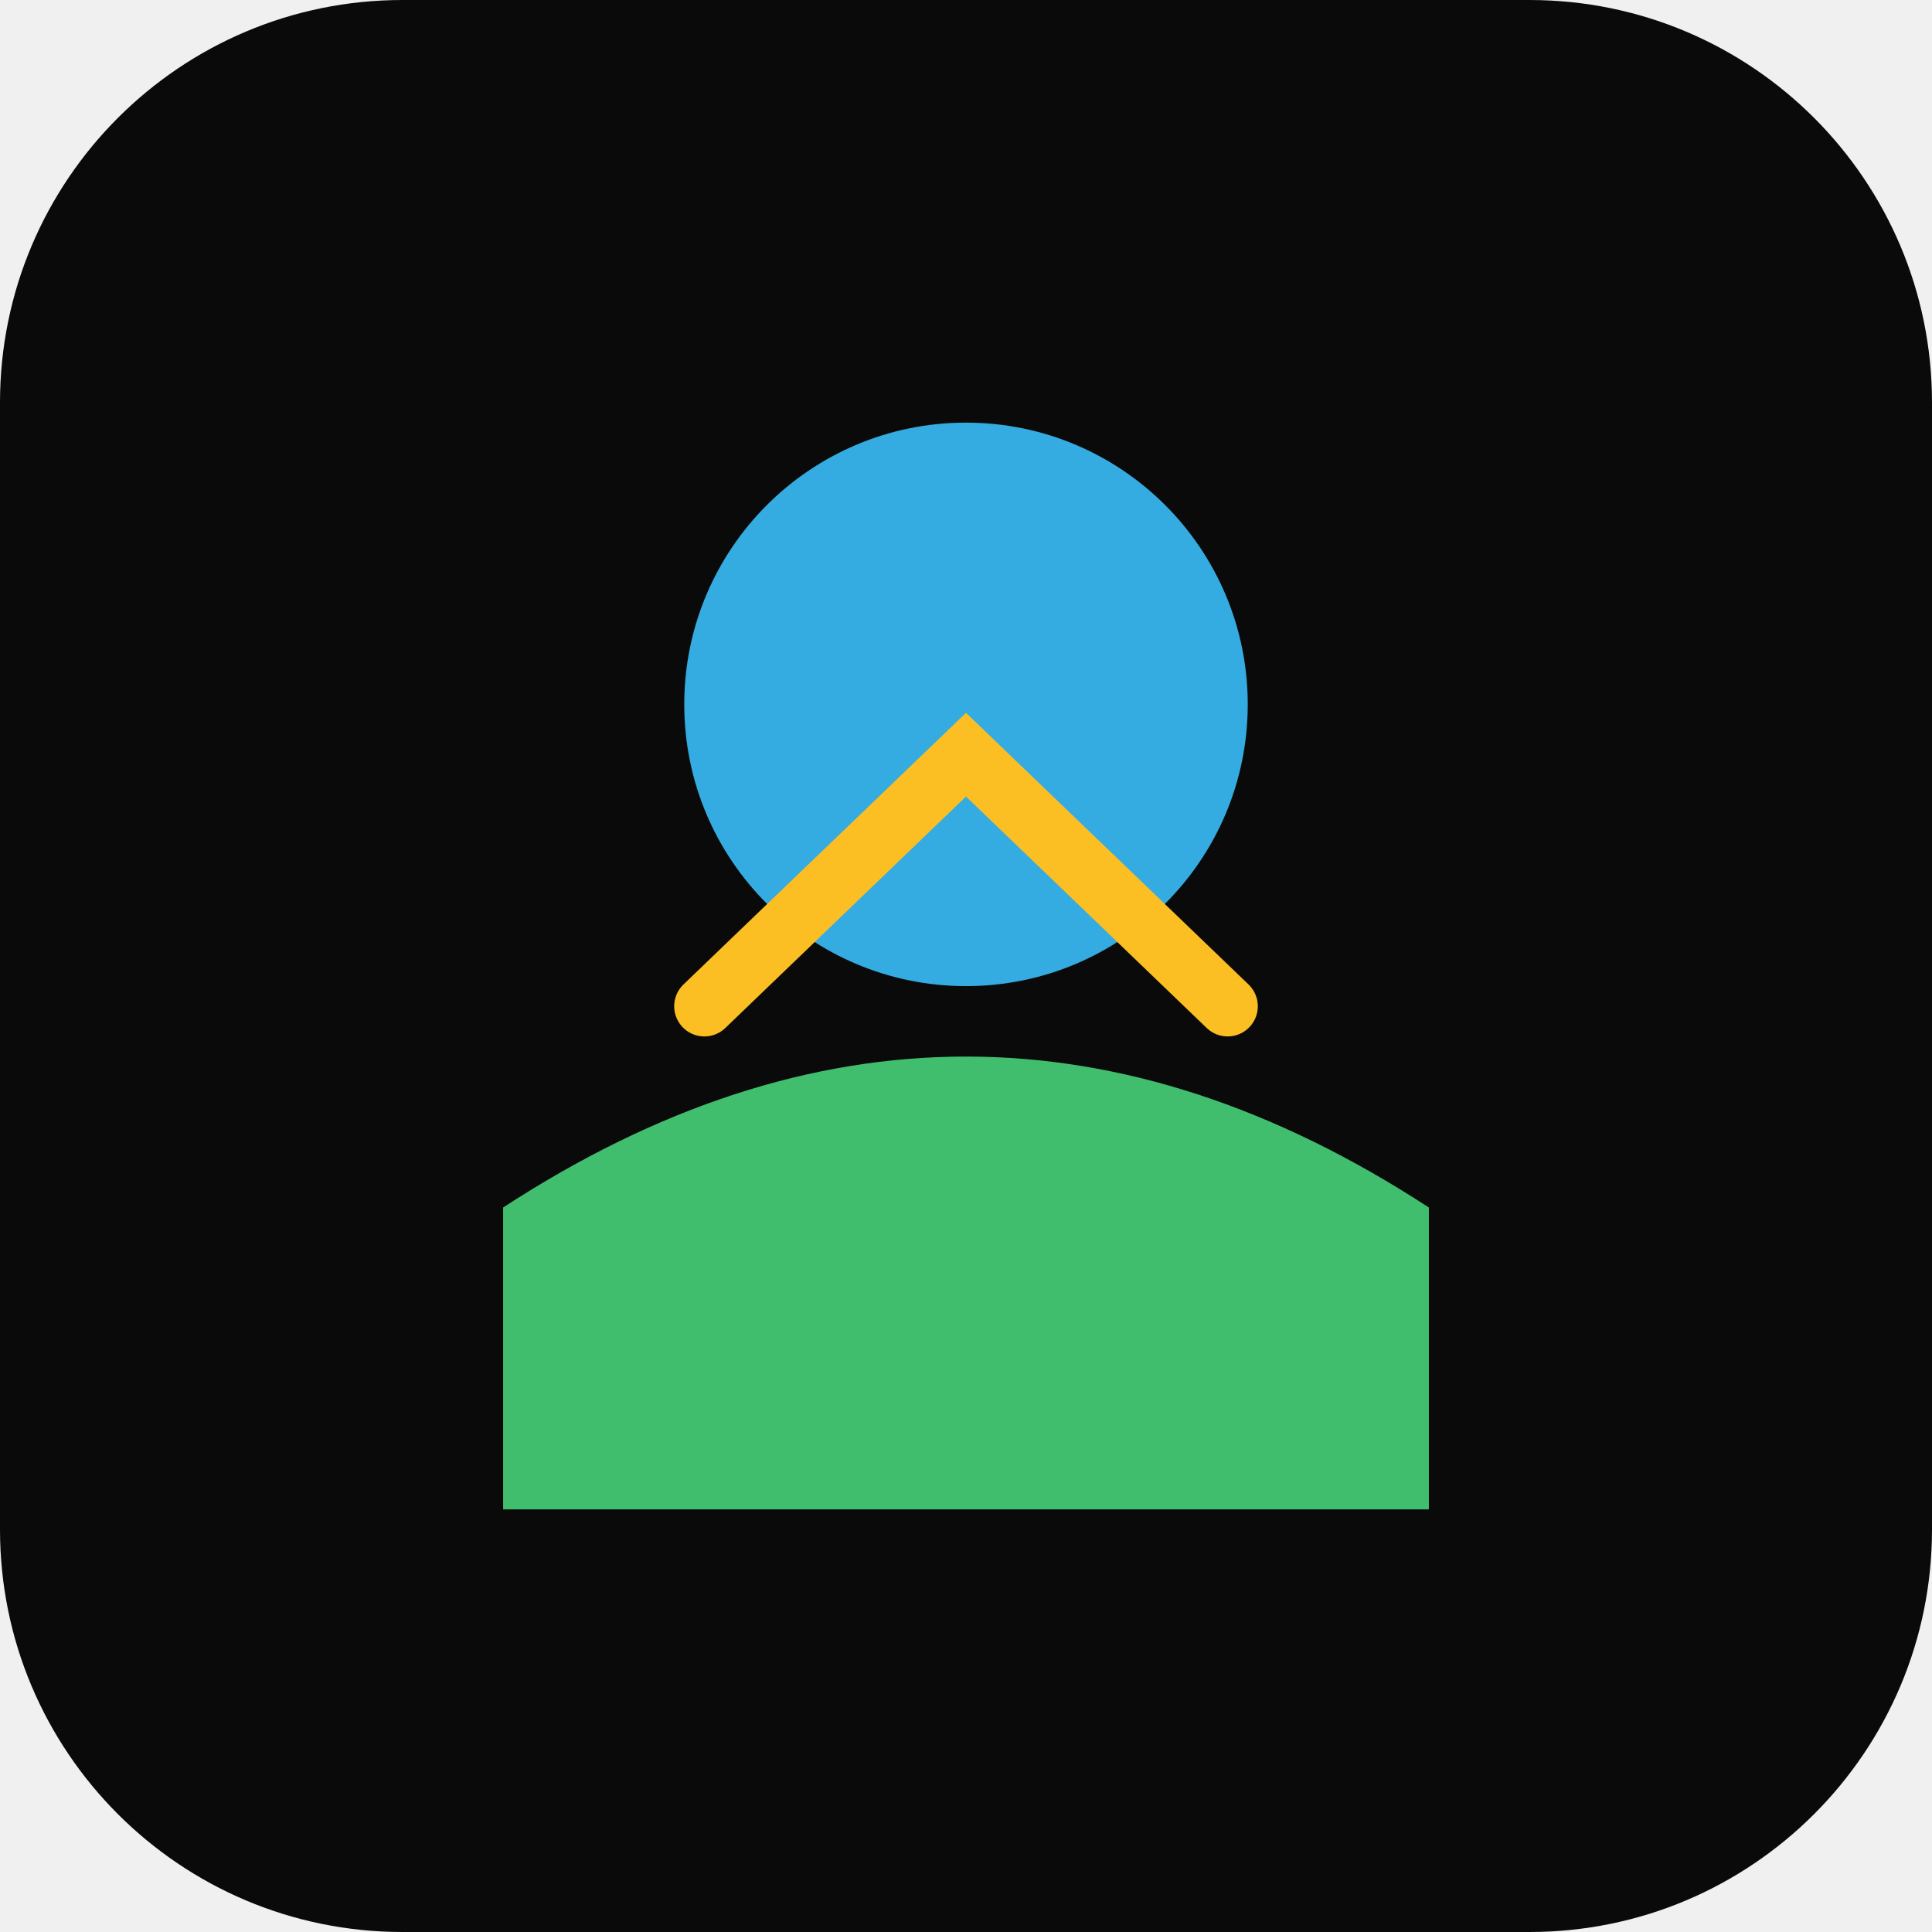
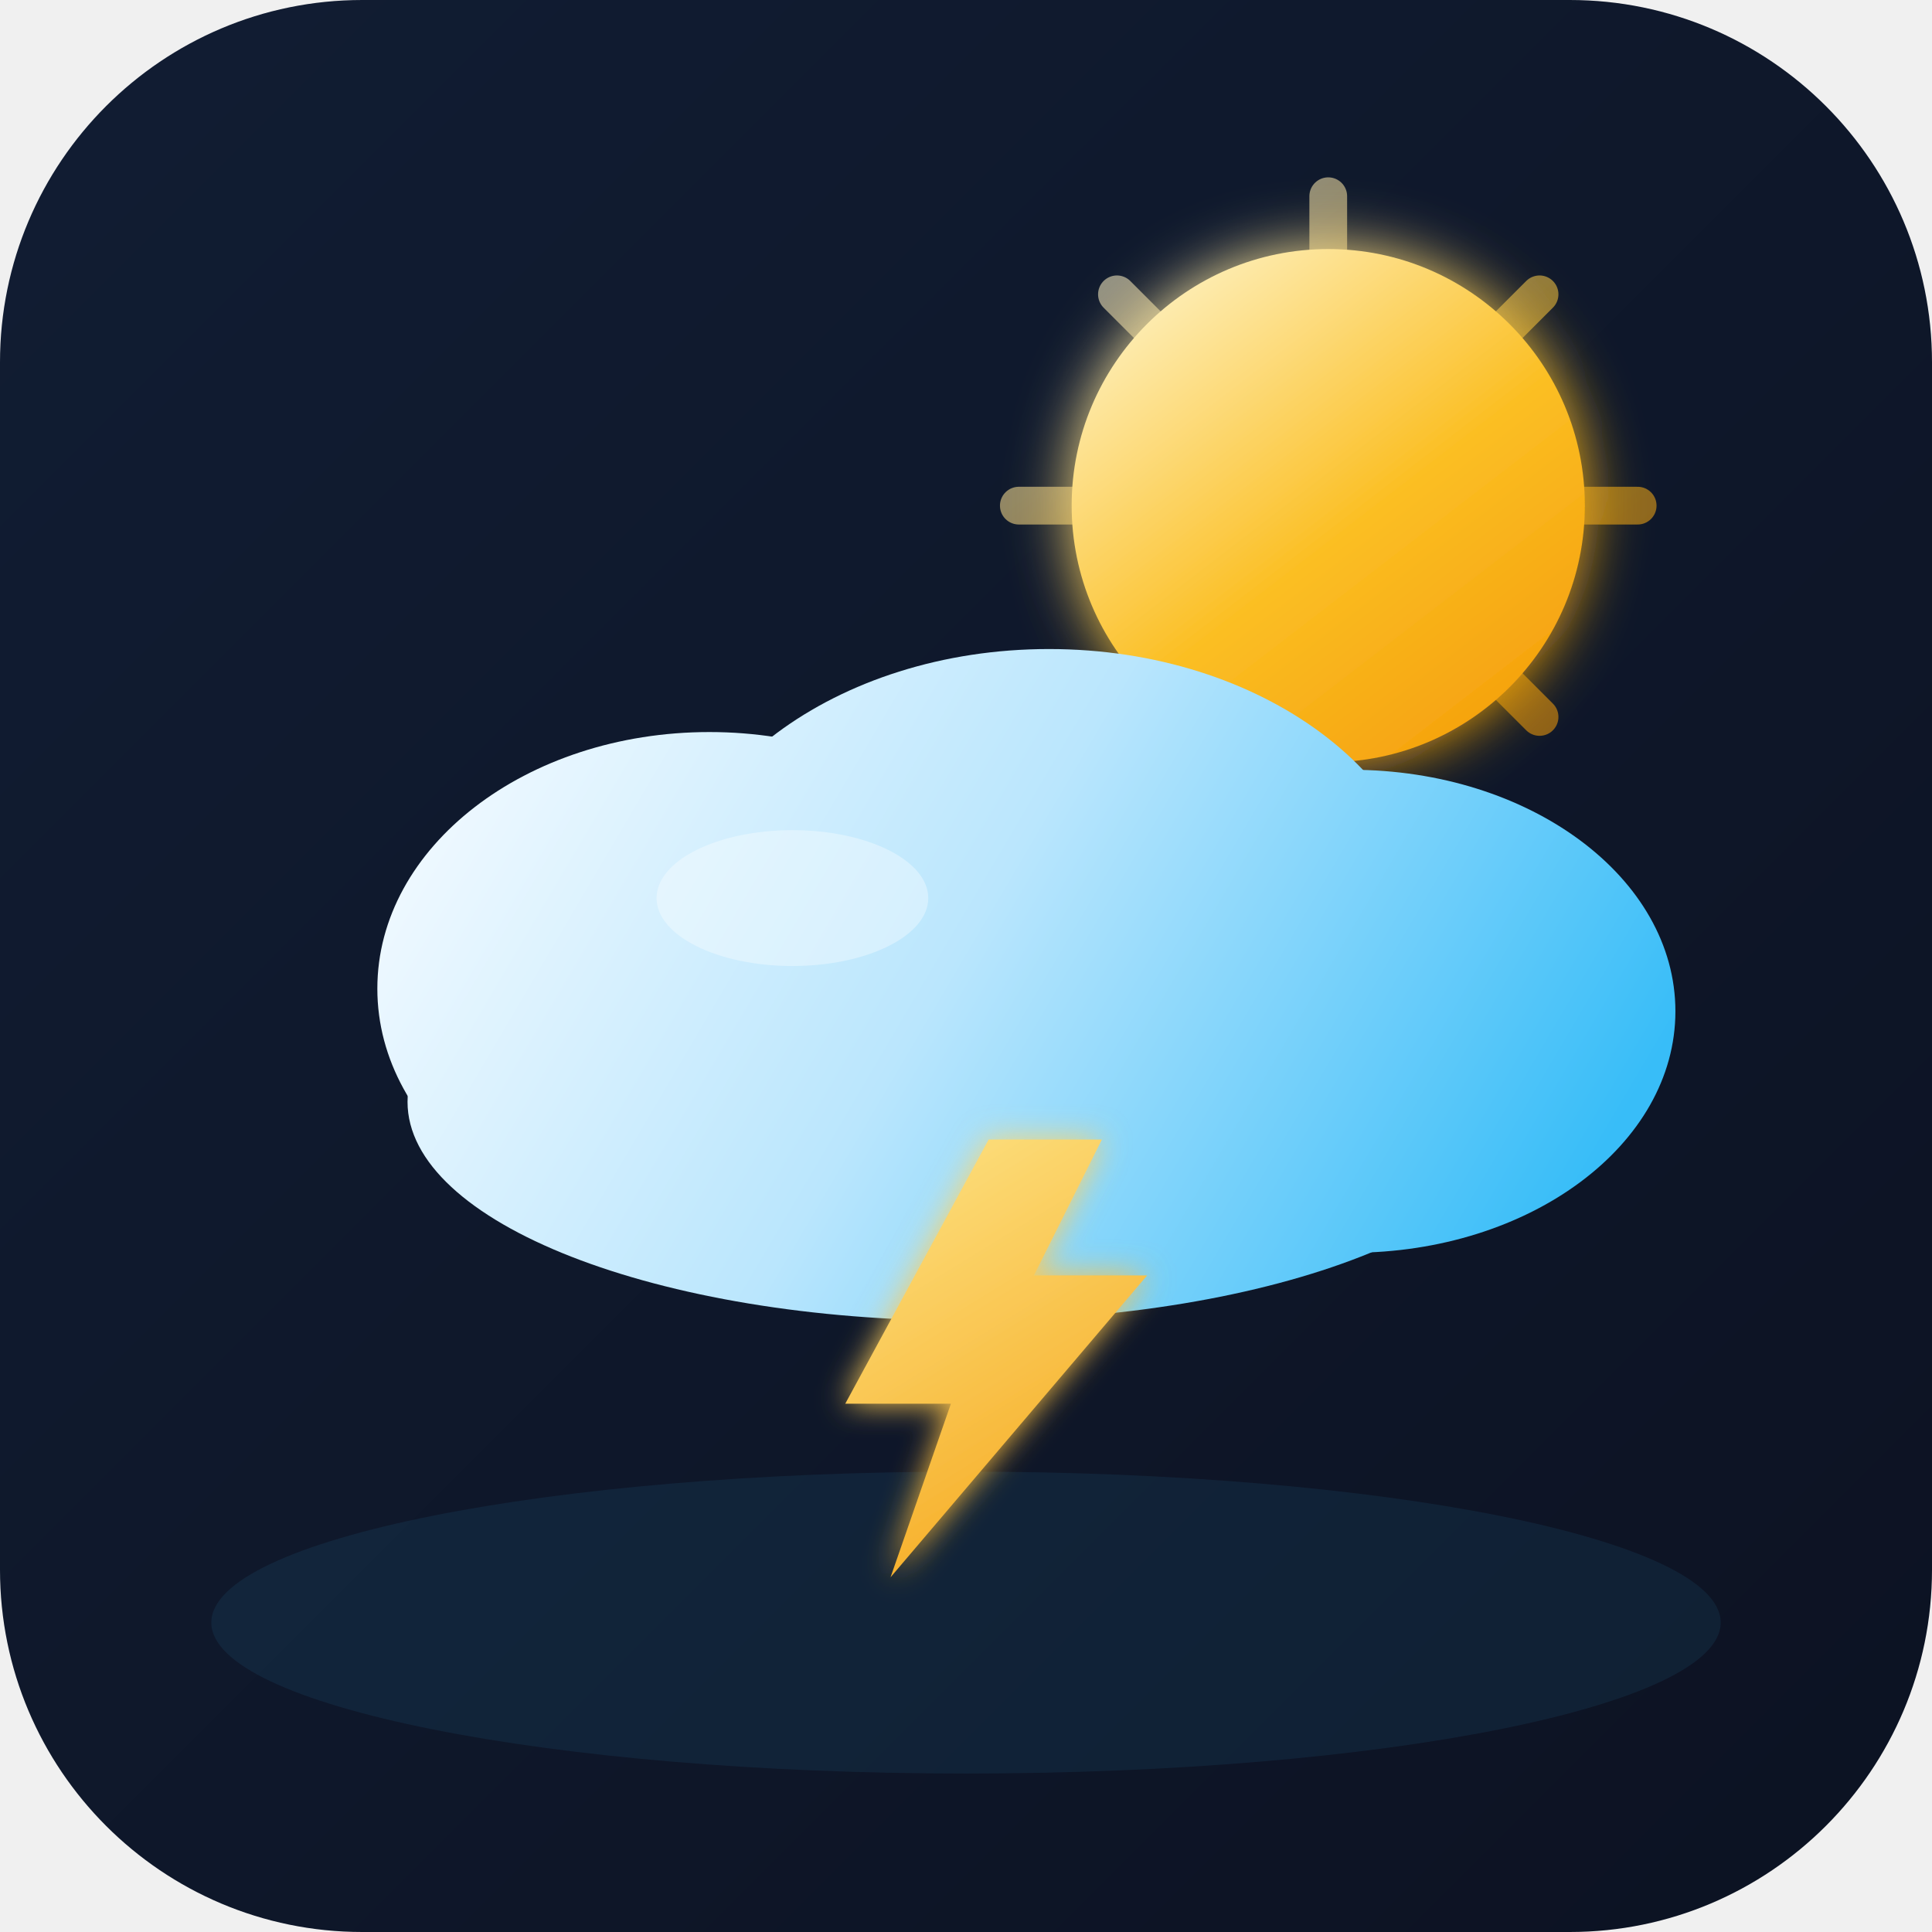
- <svg xmlns="http://www.w3.org/2000/svg" viewBox="0 0 192 192">
-   <rect width="192" height="192" rx="40" fill="#0a0a0a" />
-   <circle cx="96" cy="70" r="28" fill="#38bdf8" opacity="0.9" />
-   <path d="M50 120 Q96 90 142 120 L142 150 L50 150 Z" fill="#4ade80" opacity="0.85" />
-   <path d="M70 100 L96 75 L122 100" stroke="#fbbf24" stroke-width="6" fill="none" stroke-linecap="round" />
+ <svg xmlns="http://www.w3.org/2000/svg" viewBox="0 0 512 512" role="img" aria-label="Weer en Energie">
+   <defs>
+     <linearGradient id="bg" x1="0" y1="0" x2="512" y2="512" gradientUnits="userSpaceOnUse">
+       <stop offset="0%" stop-color="#111d33" />
+       <stop offset="100%" stop-color="#0c1222" />
+     </linearGradient>
+     <linearGradient id="sun" x1="300" y1="70" x2="400" y2="200" gradientUnits="userSpaceOnUse">
+       <stop offset="0%" stop-color="#fef3c7" />
+       <stop offset="55%" stop-color="#fbbf24" />
+       <stop offset="100%" stop-color="#f59e0b" />
+     </linearGradient>
+     <linearGradient id="cloud" x1="120" y1="200" x2="392" y2="360" gradientUnits="userSpaceOnUse">
+       <stop offset="0%" stop-color="#f0f9ff" />
+       <stop offset="45%" stop-color="#bae6fd" />
+       <stop offset="100%" stop-color="#38bdf8" />
+     </linearGradient>
+     <linearGradient id="bolt" x1="220" y1="300" x2="300" y2="430" gradientUnits="userSpaceOnUse">
+       <stop offset="0%" stop-color="#fde68a" />
+       <stop offset="100%" stop-color="#f59e0b" />
+     </linearGradient>
+     <filter id="sunGlow" x="-40%" y="-40%" width="180%" height="180%">
+       <feGaussianBlur stdDeviation="8" result="blur" />
+       <feMerge>
+         <feMergeNode in="blur" />
+         <feMergeNode in="SourceGraphic" />
+       </feMerge>
+     </filter>
+     <filter id="boltGlow" x="-30%" y="-30%" width="160%" height="160%">
+       <feGaussianBlur stdDeviation="4" result="blur" />
+       <feMerge>
+         <feMergeNode in="blur" />
+         <feMergeNode in="SourceGraphic" />
+       </feMerge>
+     </filter>
+   </defs>
+   <rect width="512" height="512" rx="96" fill="url(#bg)" />
+   <ellipse cx="256" cy="430" rx="200" ry="40" fill="#38bdf8" opacity="0.08" />
+   <g stroke="url(#sun)" stroke-width="10" stroke-linecap="round" opacity="0.55">
+     <line x1="352" y1="52" x2="352" y2="88" />
+     <line x1="408" y1="78" x2="382" y2="104" />
+     <line x1="434" y1="134" x2="398" y2="134" />
+     <line x1="408" y1="190" x2="382" y2="164" />
+     <line x1="296" y1="78" x2="322" y2="104" />
+     <line x1="270" y1="134" x2="306" y2="134" />
+   </g>
+   <circle cx="352" cy="134" r="68" fill="url(#sun)" filter="url(#sunGlow)" />
+   <g fill="url(#cloud)">
+     <ellipse cx="188" cy="262" rx="88" ry="68" />
+     <ellipse cx="278" cy="248" rx="102" ry="76" />
+     <ellipse cx="358" cy="268" rx="86" ry="64" />
+     <ellipse cx="256" cy="292" rx="148" ry="58" />
+   </g>
+   <ellipse cx="210" cy="238" rx="36" ry="18" fill="#ffffff" opacity="0.35" />
+   <path d="M262 302 L224 372 H252 L236 418 L304 338 H274 L292 302 Z" fill="url(#bolt)" filter="url(#boltGlow)" />
</svg>
